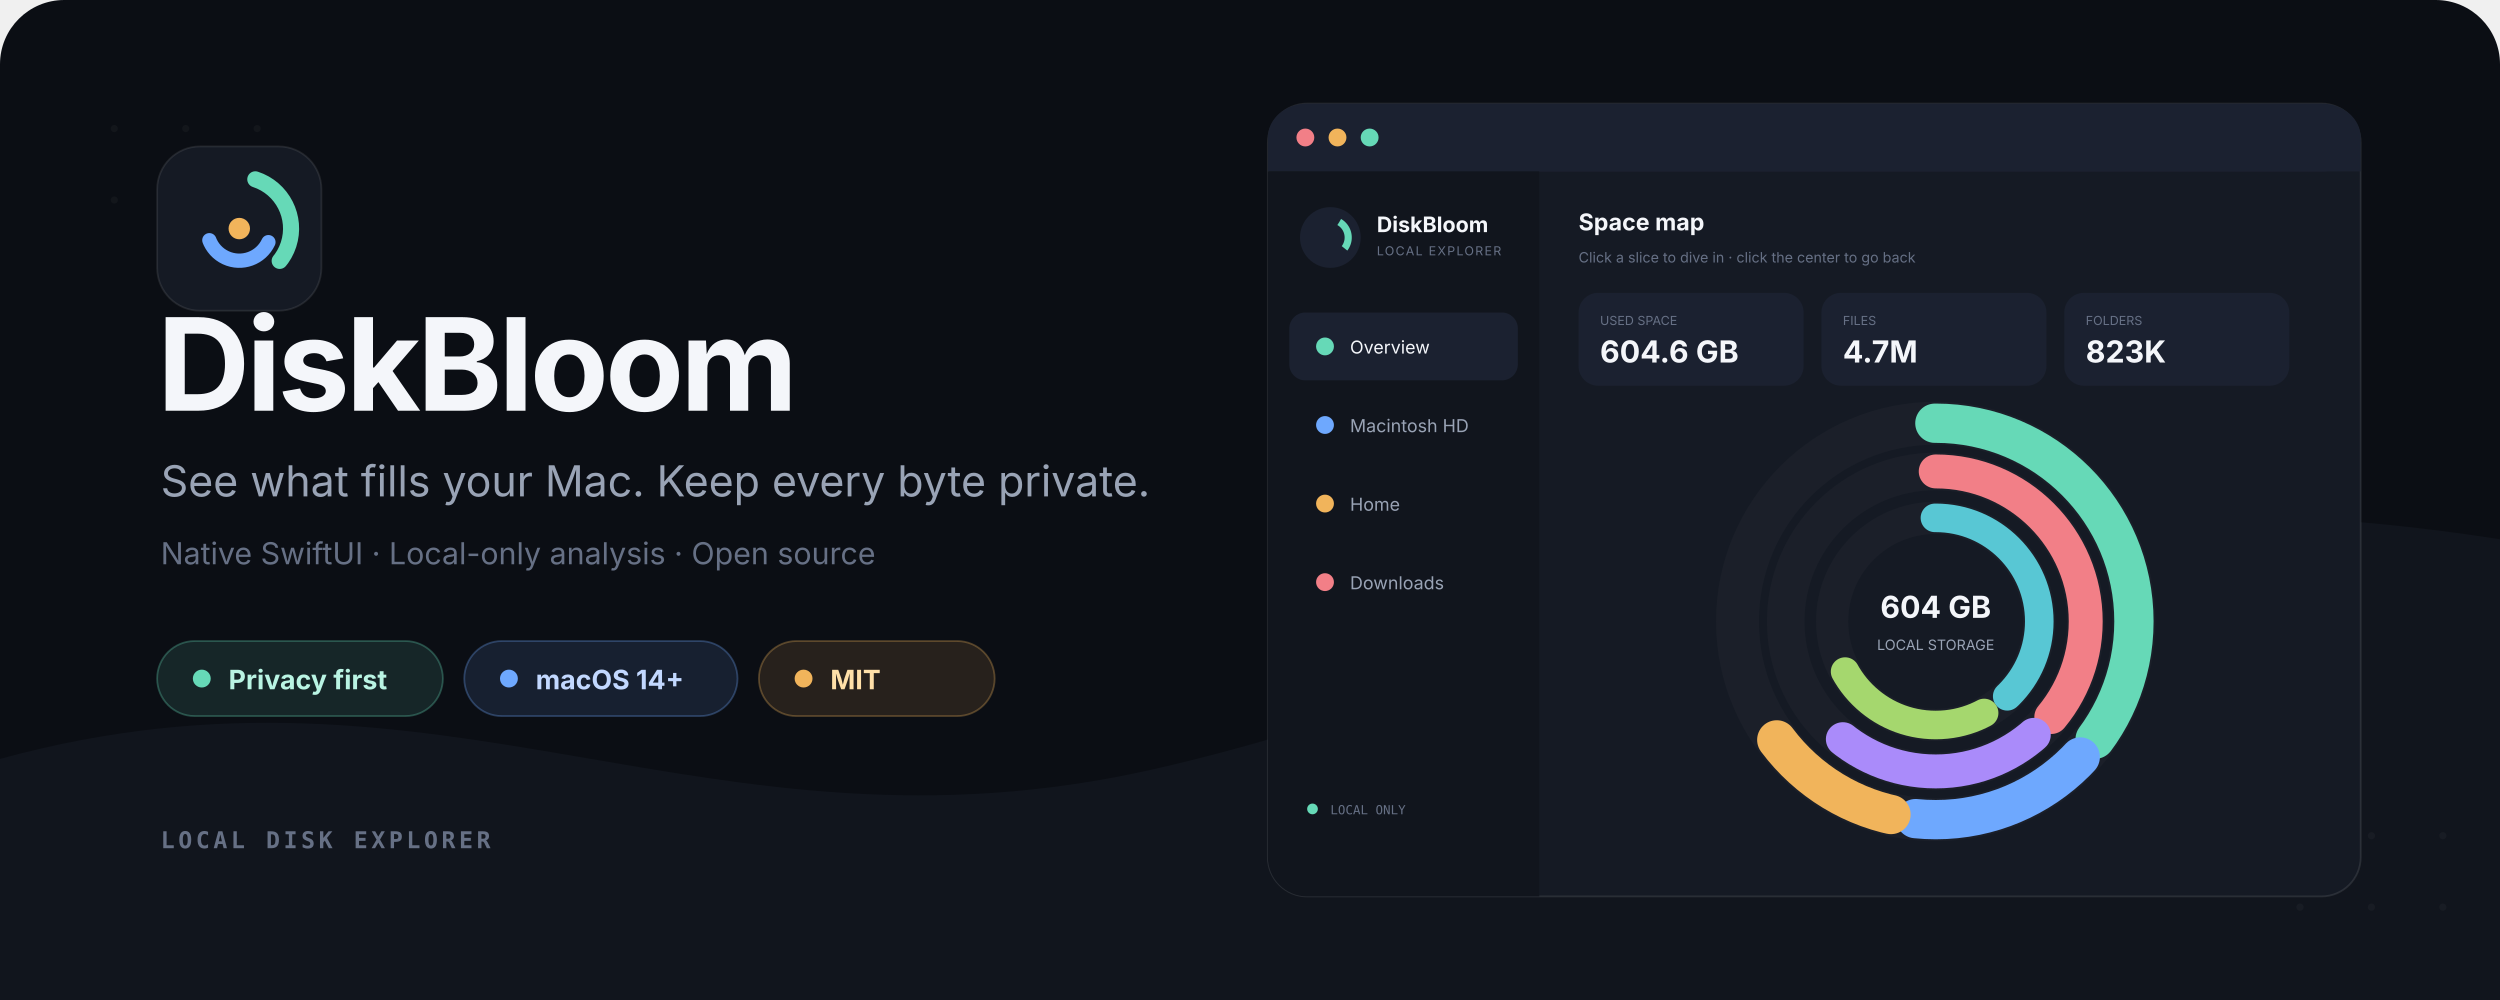
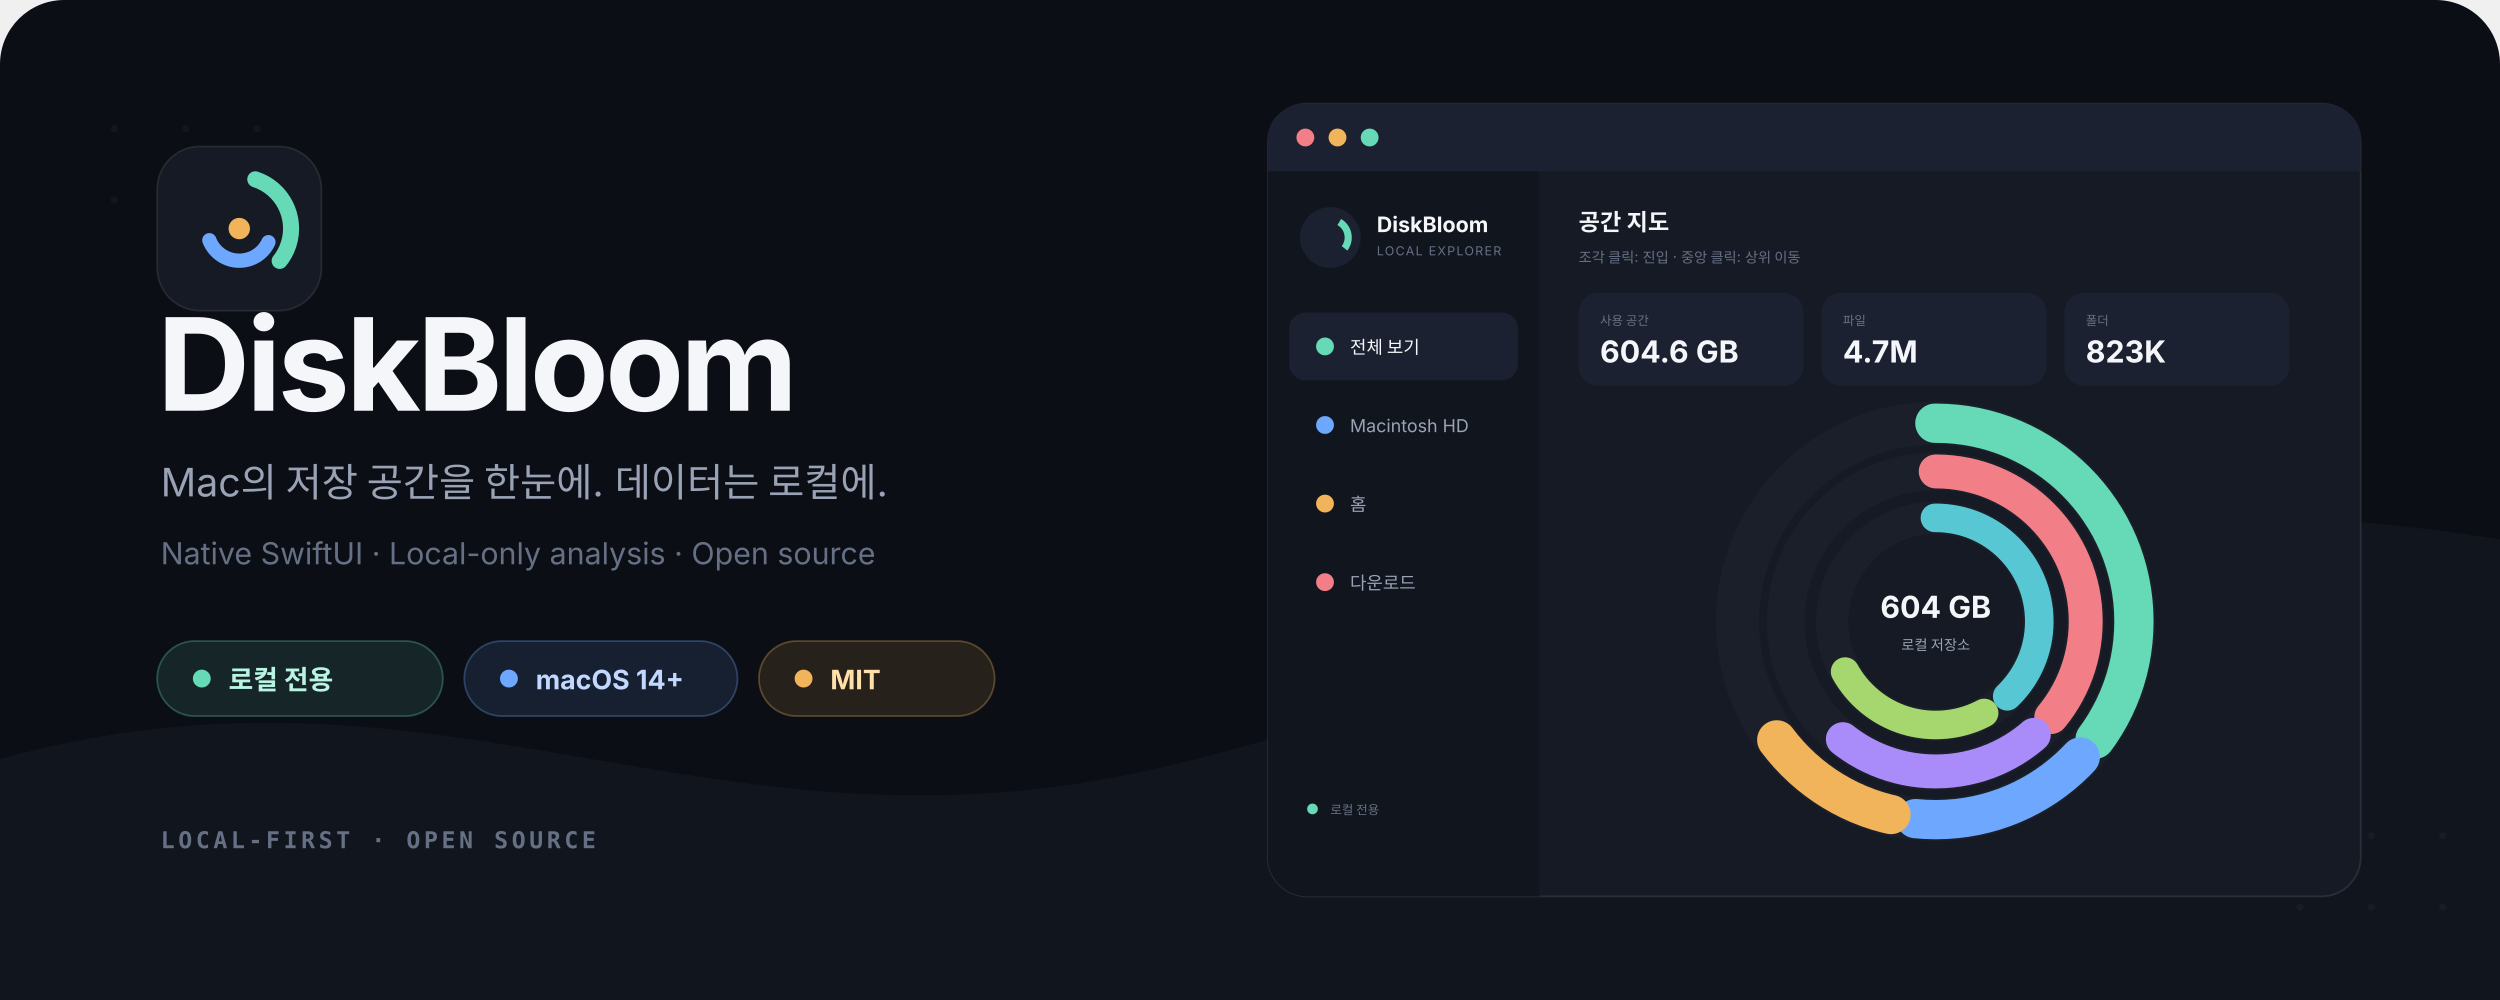
<svg xmlns="http://www.w3.org/2000/svg" width="1400" height="560" viewBox="0 0 1400 560" role="img" aria-labelledby="title desc">
  <rect width="1400" height="560" rx="36" fill="#0B0E14" />
  <path d="M0 425C248 357 396 487 645 431C888 376 1048 247 1400 302V560H0Z" fill="#11151D" />
  <g fill="#FFFFFF" opacity=".035">
    <circle cx="64" cy="72" r="2" />
    <circle cx="104" cy="72" r="2" />
    <circle cx="144" cy="72" r="2" />
    <circle cx="64" cy="112" r="2" />
    <circle cx="104" cy="112" r="2" />
    <circle cx="144" cy="112" r="2" />
    <circle cx="1288" cy="468" r="2" />
    <circle cx="1328" cy="468" r="2" />
    <circle cx="1368" cy="468" r="2" />
    <circle cx="1288" cy="508" r="2" />
    <circle cx="1328" cy="508" r="2" />
    <circle cx="1368" cy="508" r="2" />
  </g>
  <g transform="translate(88 82)">
    <rect width="92" height="92" rx="24" fill="#151A24" stroke="#FFFFFF" stroke-opacity=".09" />
    <circle cx="46" cy="46" r="29" fill="none" stroke="#66D9B7" stroke-width="9" stroke-linecap="round" stroke-dasharray="56 128" transform="rotate(-72 46 46)" />
    <circle cx="46" cy="46" r="18" fill="none" stroke="#6EA8FE" stroke-width="8" stroke-linecap="round" stroke-dasharray="42 72" transform="rotate(25 46 46)" />
    <circle cx="46" cy="46" r="6" fill="#F1B45B" />
  </g>
  <text x="88" y="230" fill="#F4F6FA" font-family="-apple-system, BlinkMacSystemFont, 'Segoe UI', sans-serif" font-size="72" font-weight="750" letter-spacing="-2">DiskBloom</text>
-   <text x="90" y="278" fill="#99A3B5" font-family="-apple-system, BlinkMacSystemFont, 'Segoe UI', sans-serif" font-size="24">See what fills your Mac. Keep every byte private.</text>
+   <text x="90" y="278" fill="#99A3B5" font-family="-apple-system, BlinkMacSystemFont, 'Apple SD Gothic Neo', 'Segoe UI', sans-serif" font-size="22">Mac의 저장 공간을 한눈에. 데이터는 로컬에.</text>
  <text x="90" y="316" fill="#667085" font-family="-apple-system, BlinkMacSystemFont, 'Segoe UI', sans-serif" font-size="17">Native SwiftUI · Local-only analysis · Open source</text>
  <g font-family="-apple-system, BlinkMacSystemFont, 'Segoe UI', sans-serif" font-size="15" font-weight="650">
    <g transform="translate(88 359)">
      <rect width="160" height="42" rx="21" fill="#66D9B7" fill-opacity=".12" stroke="#66D9B7" stroke-opacity=".30" />
      <circle cx="25" cy="21" r="5" fill="#66D9B7" />
-       <text x="40" y="27" fill="#B9F4E3">Privacy first</text>
+       <text x="40" y="27" fill="#B9F4E3">로컬 전용</text>
    </g>
    <g transform="translate(260 359)">
      <rect width="153" height="42" rx="21" fill="#6EA8FE" fill-opacity=".12" stroke="#6EA8FE" stroke-opacity=".30" />
      <circle cx="25" cy="21" r="5" fill="#6EA8FE" />
      <text x="40" y="27" fill="#C2D8FF">macOS 14+</text>
    </g>
    <g transform="translate(425 359)">
      <rect width="132" height="42" rx="21" fill="#F1B45B" fill-opacity=".12" stroke="#F1B45B" stroke-opacity=".30" />
      <circle cx="25" cy="21" r="5" fill="#F1B45B" />
      <text x="40" y="27" fill="#FFE0A8">MIT</text>
    </g>
  </g>
-   <text x="90" y="475" fill="#667085" font-family="ui-monospace, SFMono-Regular, Menlo, monospace" font-size="13" font-weight="700" letter-spacing="2">LOCAL DISK EXPLORER</text>
+   <text x="90" y="475" fill="#667085" font-family="ui-monospace, SFMono-Regular, Menlo, monospace" font-size="13" font-weight="700" letter-spacing="2">LOCAL-FIRST · OPEN SOURCE</text>
  <g transform="translate(710 58)">
    <rect width="612" height="444" rx="22" fill="#151A24" stroke="#FFFFFF" stroke-opacity=".10" />
    <rect width="612" height="38" rx="22" fill="#1B2130" />
    <rect y="20" width="612" height="18" fill="#1B2130" />
    <circle cx="21" cy="19" r="5" fill="#F27F87" />
    <circle cx="39" cy="19" r="5" fill="#F1B45B" />
    <circle cx="57" cy="19" r="5" fill="#66D9B7" />
    <path d="M0 38H152V444H22C9.85 444 0 434.15 0 422Z" fill="#11151D" />
    <g transform="translate(18 58)" font-family="-apple-system, BlinkMacSystemFont, 'Segoe UI', sans-serif">
      <circle cx="17" cy="17" r="17" fill="#1B2130" />
      <circle cx="17" cy="17" r="10" fill="none" stroke="#66D9B7" stroke-width="4" stroke-dasharray="17 46" transform="rotate(-60 17 17)" />
      <text x="43" y="14" fill="#F4F6FA" font-size="12" font-weight="700">DiskBloom</text>
      <text x="43" y="27" fill="#667085" font-size="7" letter-spacing=".7">LOCAL EXPLORER</text>
    </g>
    <g transform="translate(12 117)" font-family="-apple-system, BlinkMacSystemFont, 'Segoe UI', sans-serif" font-size="10">
      <rect width="128" height="38" rx="9" fill="#1B2130" />
      <circle cx="20" cy="19" r="5" fill="#66D9B7" />
-       <text x="34" y="23" fill="#F4F6FA">Overview</text>
+       <text x="34" y="23" fill="#F4F6FA">전체 보기</text>
      <g transform="translate(0 44)">
        <rect width="128" height="38" rx="9" fill="none" />
        <circle cx="20" cy="19" r="5" fill="#6EA8FE" />
        <text x="34" y="23" fill="#99A3B5">Macintosh HD</text>
      </g>
      <g transform="translate(0 88)">
        <rect width="128" height="38" rx="9" fill="none" />
        <circle cx="20" cy="19" r="5" fill="#F1B45B" />
-         <text x="34" y="23" fill="#99A3B5">Home</text>
+         <text x="34" y="23" fill="#99A3B5">홈</text>
      </g>
      <g transform="translate(0 132)">
        <rect width="128" height="38" rx="9" fill="none" />
        <circle cx="20" cy="19" r="5" fill="#F27F87" />
-         <text x="34" y="23" fill="#99A3B5">Downloads</text>
+         <text x="34" y="23" fill="#99A3B5">다운로드</text>
      </g>
    </g>
    <g transform="translate(21 397)" font-family="ui-monospace, SFMono-Regular, Menlo, monospace" font-size="7" fill="#667085">
      <circle cx="4" cy="-2" r="3" fill="#66D9B7" />
-       <text x="14" y="1">LOCAL ONLY</text>
+       <text x="14" y="1">로컬 전용</text>
    </g>
    <g transform="translate(174 58)" font-family="-apple-system, BlinkMacSystemFont, 'Segoe UI', sans-serif">
-       <text x="0" y="13" fill="#F4F6FA" font-size="13" font-weight="700">Space map</text>
-       <text x="0" y="31" fill="#667085" font-size="8">Click a slice to dive in · click the center to go back</text>
+       <text x="0" y="13" fill="#F4F6FA" font-size="13" font-weight="700">공간 지도</text>
+       <text x="0" y="31" fill="#667085" font-size="8">조각 클릭: 진입 · 중앙 클릭: 상위 이동</text>
      <g transform="translate(0 48)">
        <rect width="126" height="52" rx="11" fill="#1B2130" />
-         <text x="12" y="18" fill="#667085" font-size="7">USED SPACE</text>
+         <text x="12" y="18" fill="#667085" font-size="7">사용 공간</text>
        <text x="12" y="39" fill="#F4F6FA" font-size="17" font-weight="700">604.6 GB</text>
      </g>
      <g transform="translate(136 48)">
        <rect width="126" height="52" rx="11" fill="#1B2130" />
-         <text x="12" y="18" fill="#667085" font-size="7">FILES</text>
+         <text x="12" y="18" fill="#667085" font-size="7">파일</text>
        <text x="12" y="39" fill="#F4F6FA" font-size="17" font-weight="700">4.7M</text>
      </g>
      <g transform="translate(272 48)">
        <rect width="126" height="52" rx="11" fill="#1B2130" />
-         <text x="12" y="18" fill="#667085" font-size="7">FOLDERS</text>
+         <text x="12" y="18" fill="#667085" font-size="7">폴더</text>
        <text x="12" y="39" fill="#F4F6FA" font-size="17" font-weight="700">823K</text>
      </g>
    </g>
    <g transform="translate(374 290) rotate(-90)">
      <circle r="111" fill="none" stroke="#FFFFFF" stroke-opacity=".025" stroke-width="24" />
      <circle r="111" fill="none" stroke="#66D9B7" stroke-width="22" stroke-linecap="round" stroke-dasharray="245 452" />
      <circle r="111" fill="none" stroke="#6EA8FE" stroke-width="22" stroke-linecap="round" stroke-dasharray="102 595" stroke-dashoffset="-258" />
      <circle r="111" fill="none" stroke="#F1B45B" stroke-width="22" stroke-linecap="round" stroke-dasharray="78 619" stroke-dashoffset="-374" />
      <circle r="84" fill="none" stroke="#FFFFFF" stroke-opacity=".025" stroke-width="21" />
      <circle r="84" fill="none" stroke="#F27F87" stroke-width="19" stroke-linecap="round" stroke-dasharray="190 338" />
      <circle r="84" fill="none" stroke="#AA8BFA" stroke-width="19" stroke-linecap="round" stroke-dasharray="116 412" stroke-dashoffset="-204" />
      <circle r="58" fill="none" stroke="#FFFFFF" stroke-opacity=".025" stroke-width="18" />
      <circle r="58" fill="none" stroke="#58C7D4" stroke-width="16" stroke-linecap="round" stroke-dasharray="138 226" />
      <circle r="58" fill="none" stroke="#A5D76E" stroke-width="16" stroke-linecap="round" stroke-dasharray="90 274" stroke-dashoffset="-154" />
    </g>
    <g transform="translate(374 290)" text-anchor="middle" font-family="-apple-system, BlinkMacSystemFont, 'Segoe UI', sans-serif">
      <text y="-2" fill="#F4F6FA" font-size="17" font-weight="700">604 GB</text>
-       <text y="16" fill="#99A3B5" font-size="8">LOCAL STORAGE</text>
+       <text y="16" fill="#99A3B5" font-size="8">로컬 저장소</text>
    </g>
  </g>
</svg>
